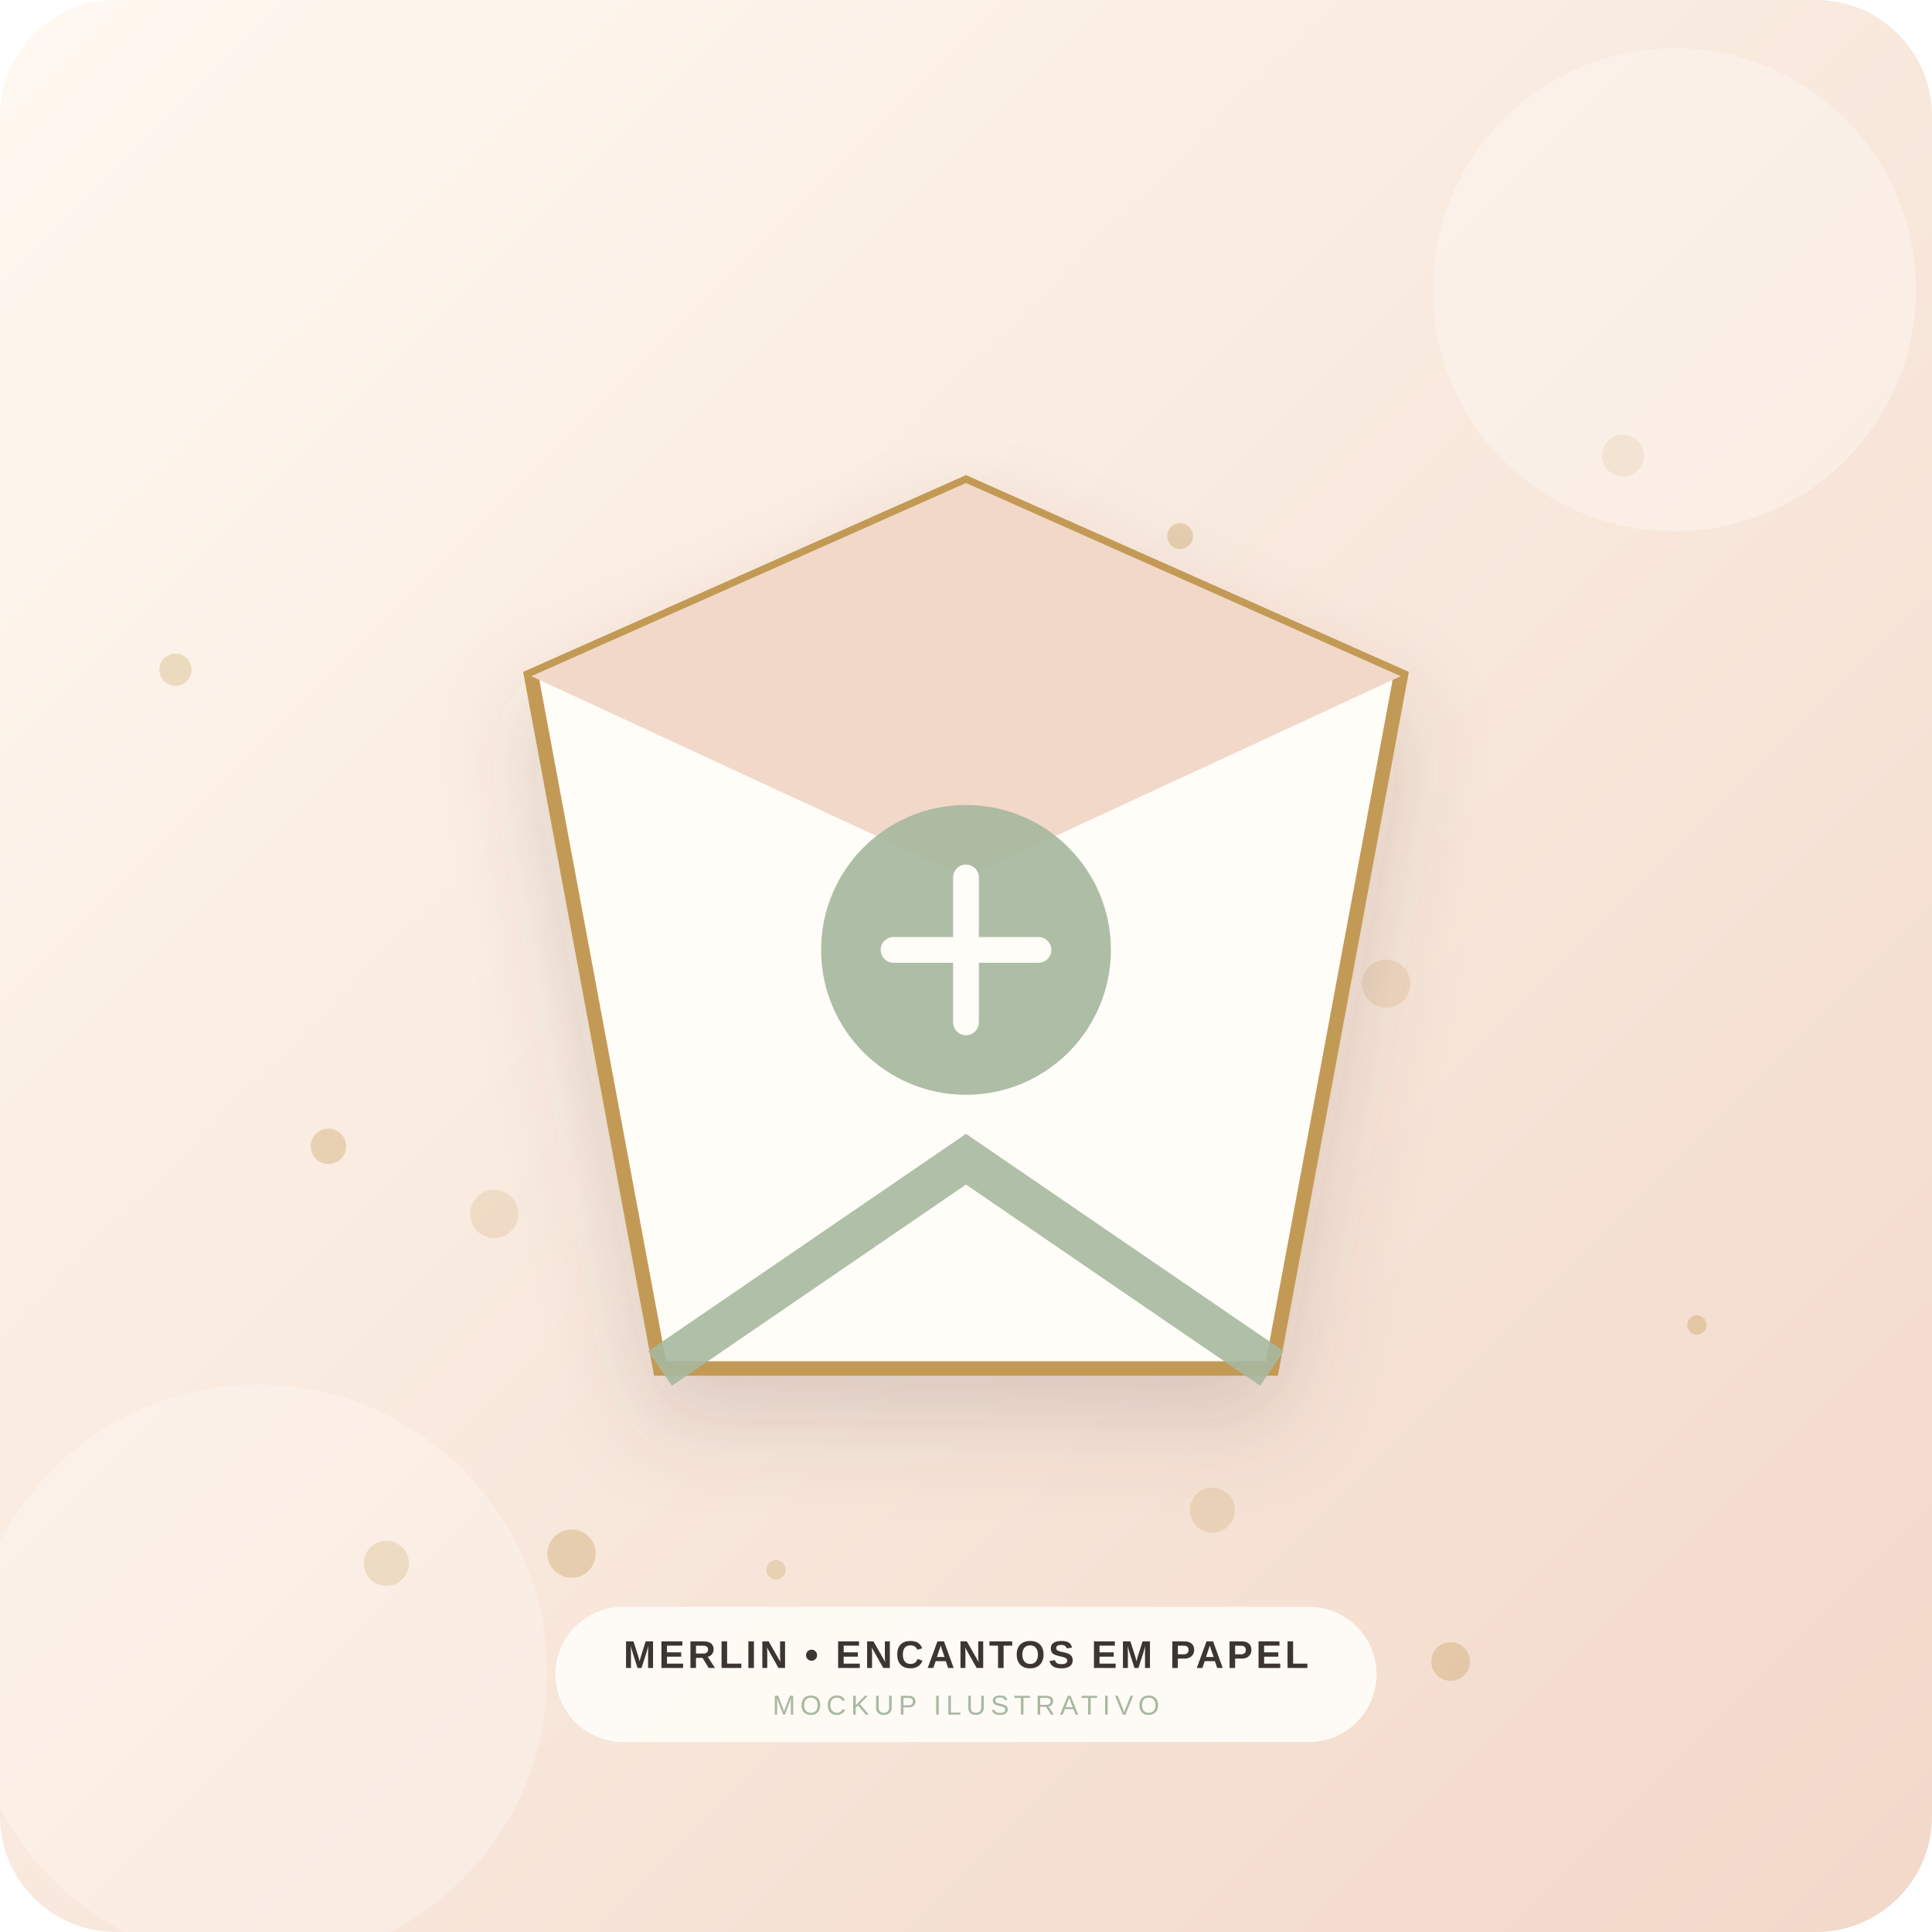
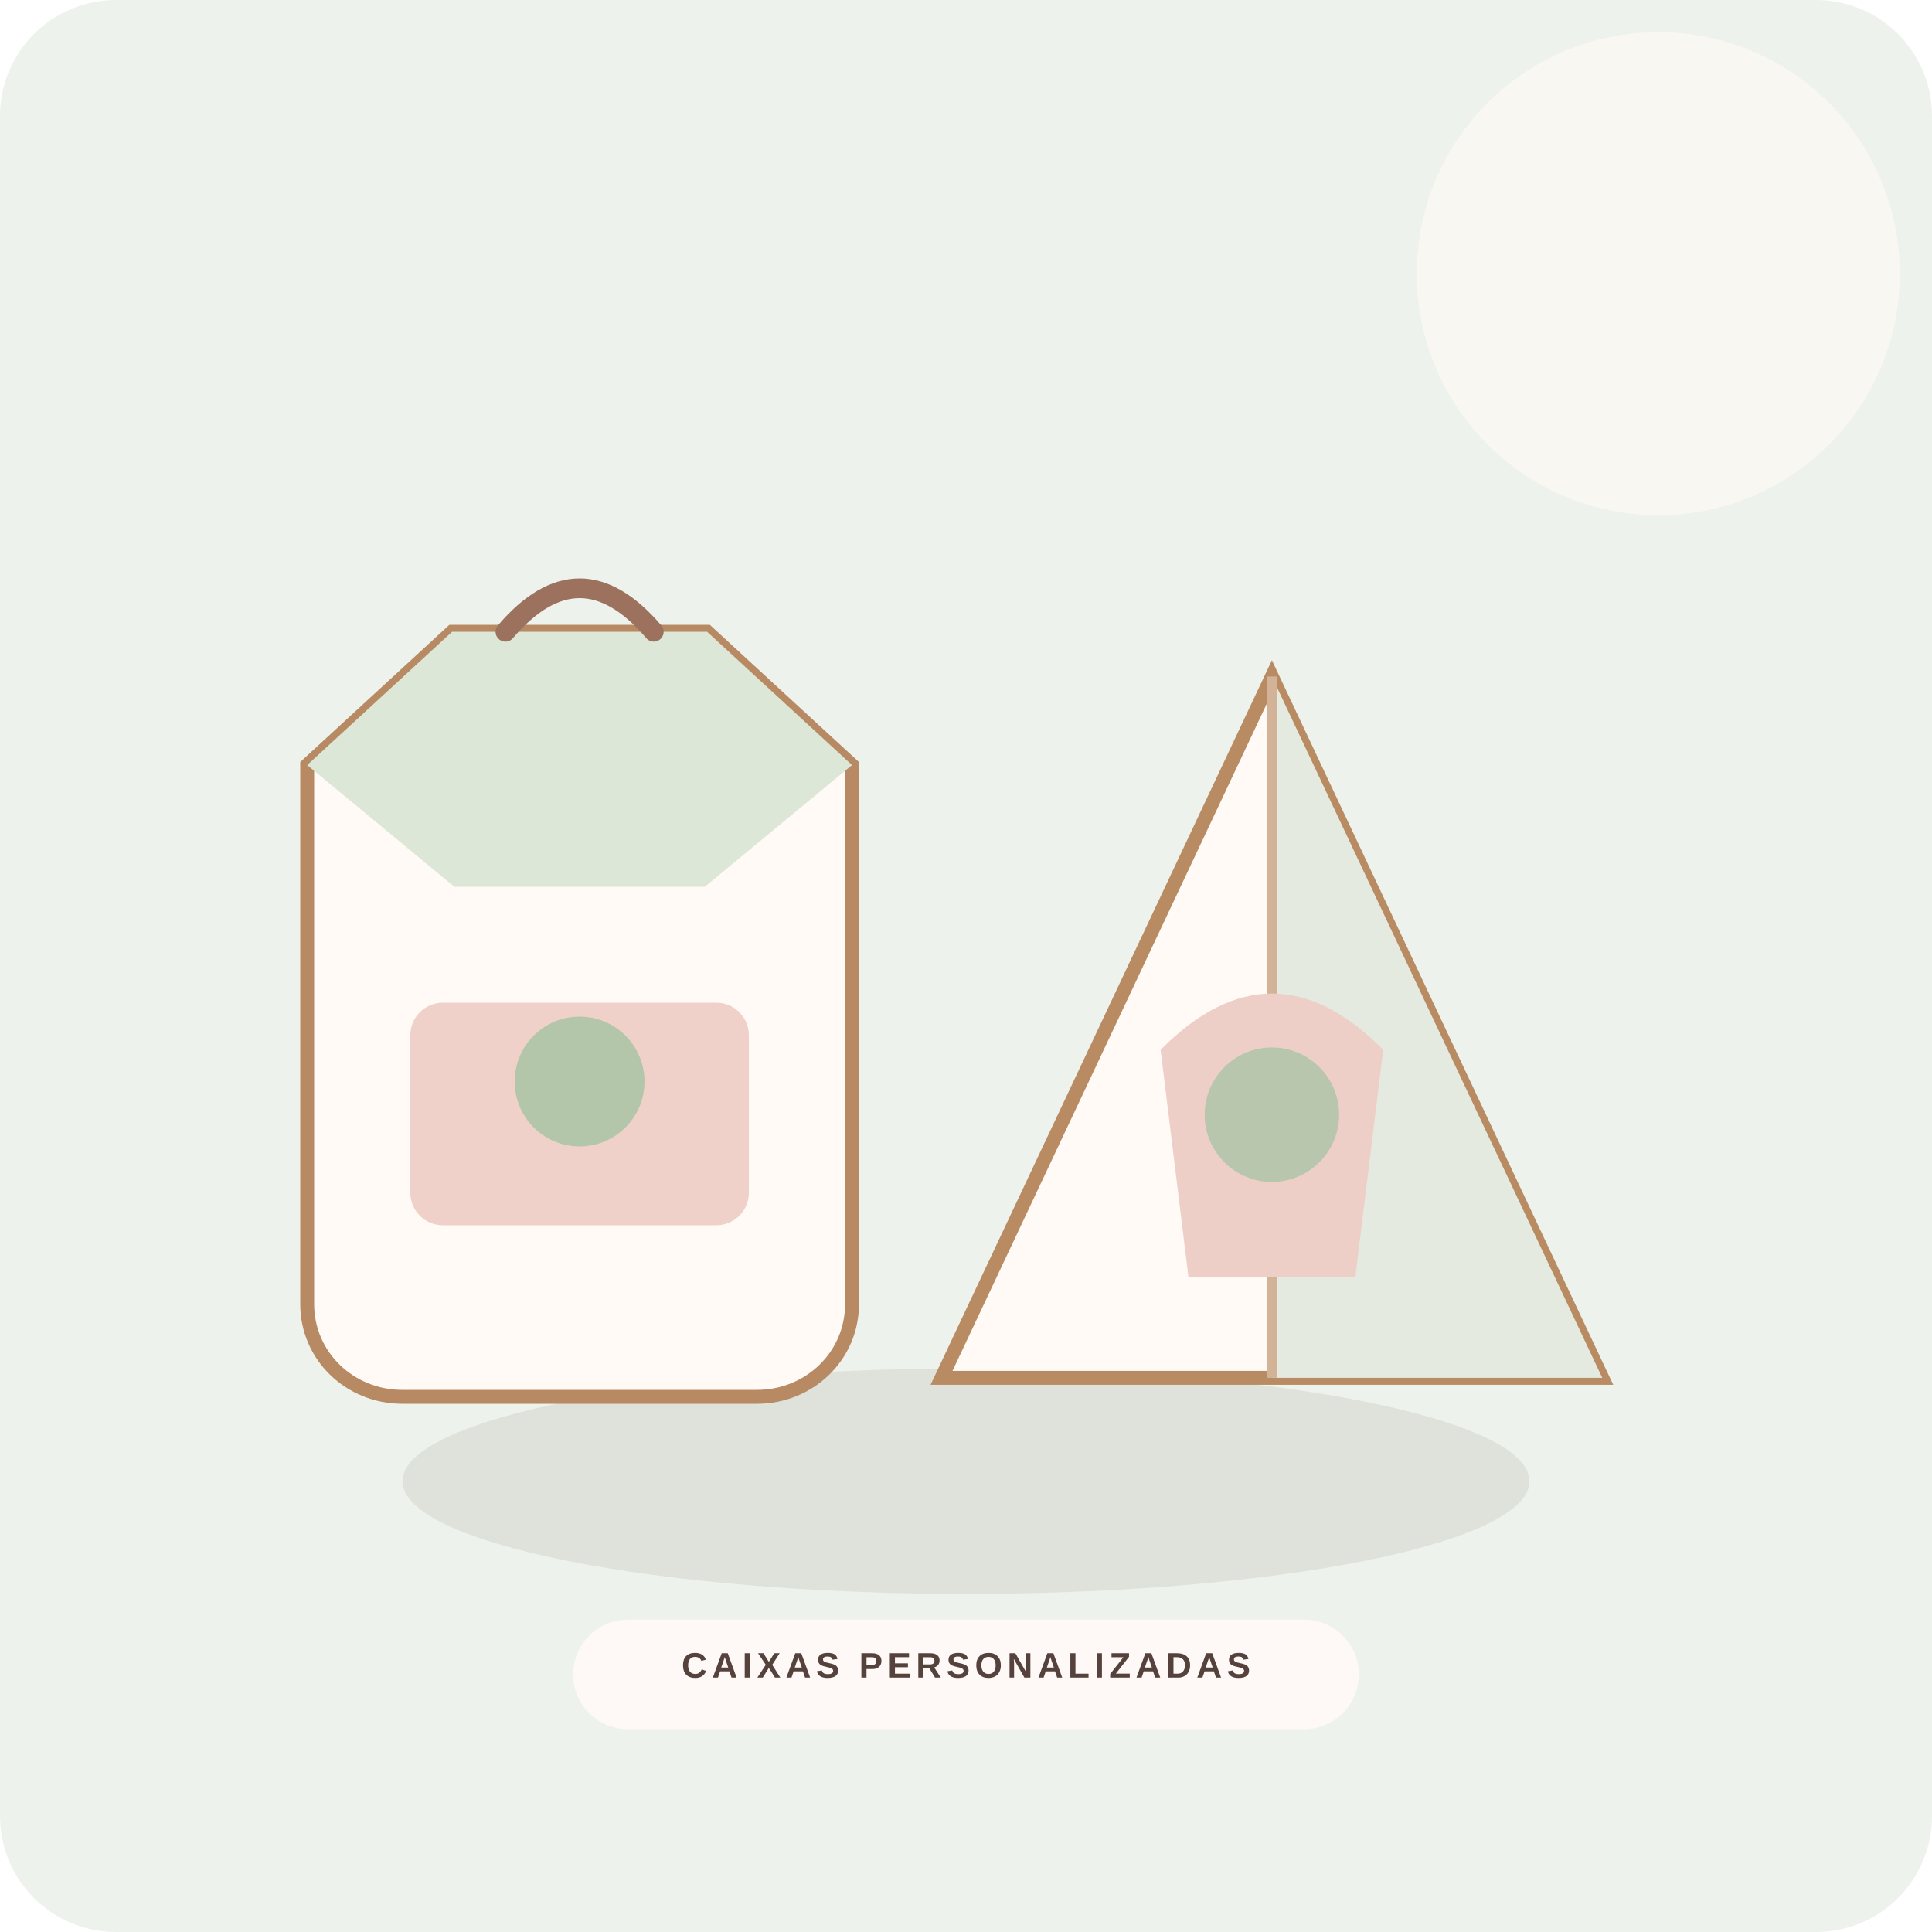
<svg xmlns="http://www.w3.org/2000/svg" viewBox="0 0 1200 1200" role="img" aria-label="Caixas personalizadas">
-   <defs>
-     <linearGradient id="bg" x1="0" y1="0" x2="1" y2="1">
-       <stop stop-color="#fff9f1" />
-       <stop offset="1" stop-color="#f2d8c9" />
-     </linearGradient>
-     <filter id="shadow" x="-30%" y="-30%" width="160%" height="160%">
-       <feDropShadow dx="0" dy="28" stdDeviation="28" flood-color="#604b43" flood-opacity=".18" />
-     </filter>
-   </defs>
-   <rect width="1200" height="1200" rx="72" fill="url(#bg)" />
-   <circle cx="1040" cy="180" r="150" fill="#fffdf8" opacity=".35" />
-   <circle cx="160" cy="1040" r="180" fill="#fffdf8" opacity=".3" />
-   <circle cx="861" cy="611" r="15" fill="#c39a55" opacity="0.20" />
-   <circle cx="307" cy="754" r="15" fill="#c39a55" opacity="0.19" />
-   <circle cx="240" cy="971" r="14" fill="#c39a55" opacity="0.24" />
-   <circle cx="901" cy="1032" r="12" fill="#c39a55" opacity="0.34" />
-   <circle cx="1008" cy="283" r="13" fill="#c39a55" opacity="0.13" />
-   <circle cx="502" cy="1066" r="13" fill="#c39a55" opacity="0.17" />
-   <circle cx="1054" cy="823" r="6" fill="#c39a55" opacity="0.36" />
-   <circle cx="723" cy="465" r="7" fill="#c39a55" opacity="0.19" />
-   <circle cx="733" cy="333" r="8" fill="#c39a55" opacity="0.36" />
-   <circle cx="355" cy="965" r="15" fill="#c39a55" opacity="0.34" />
-   <circle cx="204" cy="712" r="11" fill="#c39a55" opacity="0.34" />
-   <circle cx="109" cy="416" r="10" fill="#c39a55" opacity="0.28" />
-   <circle cx="482" cy="975" r="6" fill="#c39a55" opacity="0.29" />
-   <circle cx="753" cy="938" r="14" fill="#c39a55" opacity="0.23" />
-   <g filter="url(#shadow)">
-     <path d="M330 420 L600 300 L870 420 L790 850 L410 850 Z" fill="#fffdf8" stroke="#c39a55" stroke-width="9" />
-     <path d="M330 420 L600 545 L870 420 L600 300 Z" fill="#f2d8c9" />
-     <path d="M410 850 L600 720 L790 850" fill="none" stroke="#a7b8a0" stroke-width="26" opacity=".9" />
-     <circle cx="600" cy="590" r="90" fill="#a7b8a0" opacity=".92" />
-     <path d="M555 590 h90 M600 545 v90" stroke="#fffdf8" stroke-width="16" stroke-linecap="round" />
+   <rect width="1200" height="1200" rx="72" fill="#eef2ec" />
+   <circle cx="1030" cy="170" r="150" fill="#fffaf6" opacity=".65" />
+   <ellipse cx="600" cy="920" rx="350" ry="70" fill="#5d6655" opacity=".11" />
+   <g transform="translate(360 630) scale(.72)">
+     <path d="M-235-215 L-110-330 H110 L235-215 V250 C235 295 198 330 153 330 H-153 C-198 330-235 295-235 250Z" fill="#fffaf6" stroke="#b78a64" stroke-width="12" />
+     <path d="M-235-215 L-108-110 H108 L235-215 L110-330 H-110Z" fill="#dce7d7" />
+     <rect x="-146" y="-10" width="292" height="192" rx="28" fill="#efd1c9" />
+     <circle cx="0" cy="58" r="56" fill="#b4c6aa" />
+     <path d="M-64-330 Q0-405 64-330" fill="none" stroke="#9c725f" stroke-width="17" stroke-linecap="round" />
+   </g>
+   <g transform="translate(790 665) scale(.72)">
+     <path d="M0-340 L285 265 H-285Z" fill="#fffaf6" stroke="#b88b62" stroke-width="12" />
+     <path d="M0-340 L285 265 H0Z" fill="#e4eadf" />
+     <path d="M0-340 L0 265" stroke="#d2b398" stroke-width="9" />
+     <path d="M-96-18 Q0-115 96-18 L72 178 H-72Z" fill="#eecfc7" />
+     <circle cx="0" cy="38" r="58" fill="#b8c6ae" />
  </g>
  <g transform="translate(600 1040)" text-anchor="middle">
-     <rect x="-255" y="-42" width="510" height="84" rx="42" fill="#fffdf8" opacity=".91" />
-     <text y="-4" fill="#3c3531" font-family="Arial,Helvetica,sans-serif" font-size="24" font-weight="700" letter-spacing="2">MERLIN • ENCANTOS EM PAPEL</text>
-     <text y="25" fill="#a7b8a0" font-family="Arial,Helvetica,sans-serif" font-size="17" letter-spacing="3">MOCKUP ILUSTRATIVO</text>
+     <rect x="-244" y="-34" width="488" height="68" rx="34" fill="#fffaf6" opacity=".94" />
+     <text y="2" fill="#55423d" font-family="Arial,sans-serif" font-size="22" font-weight="700" letter-spacing="3">CAIXAS PERSONALIZADAS</text>
  </g>
</svg>
